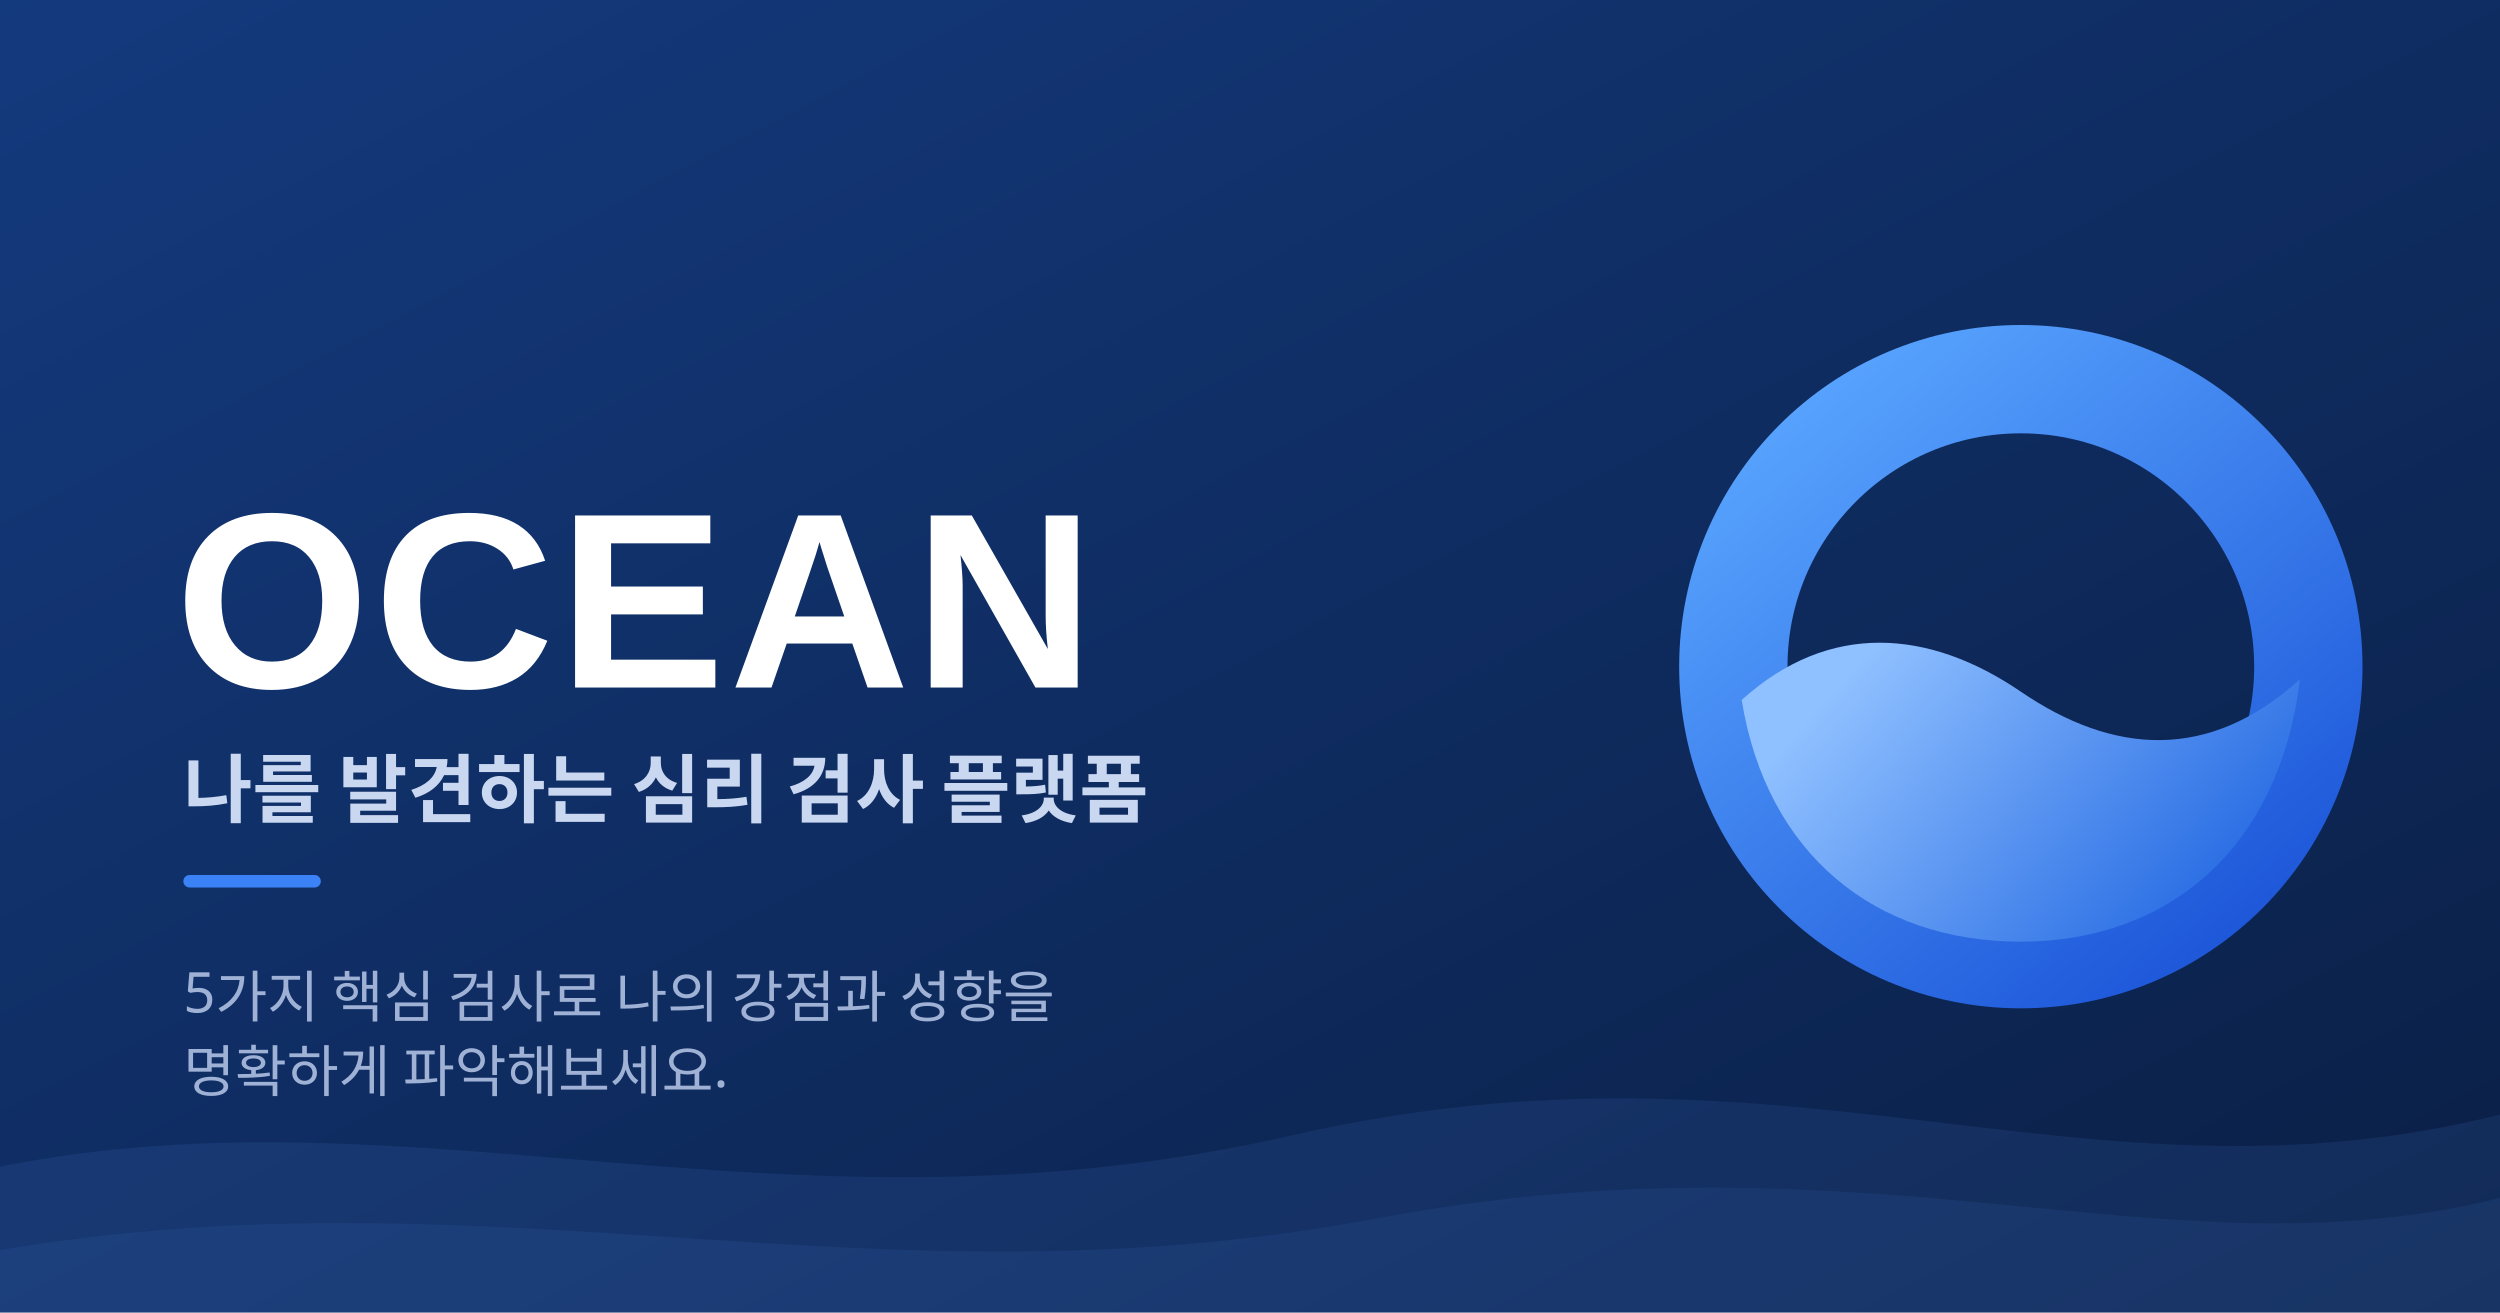
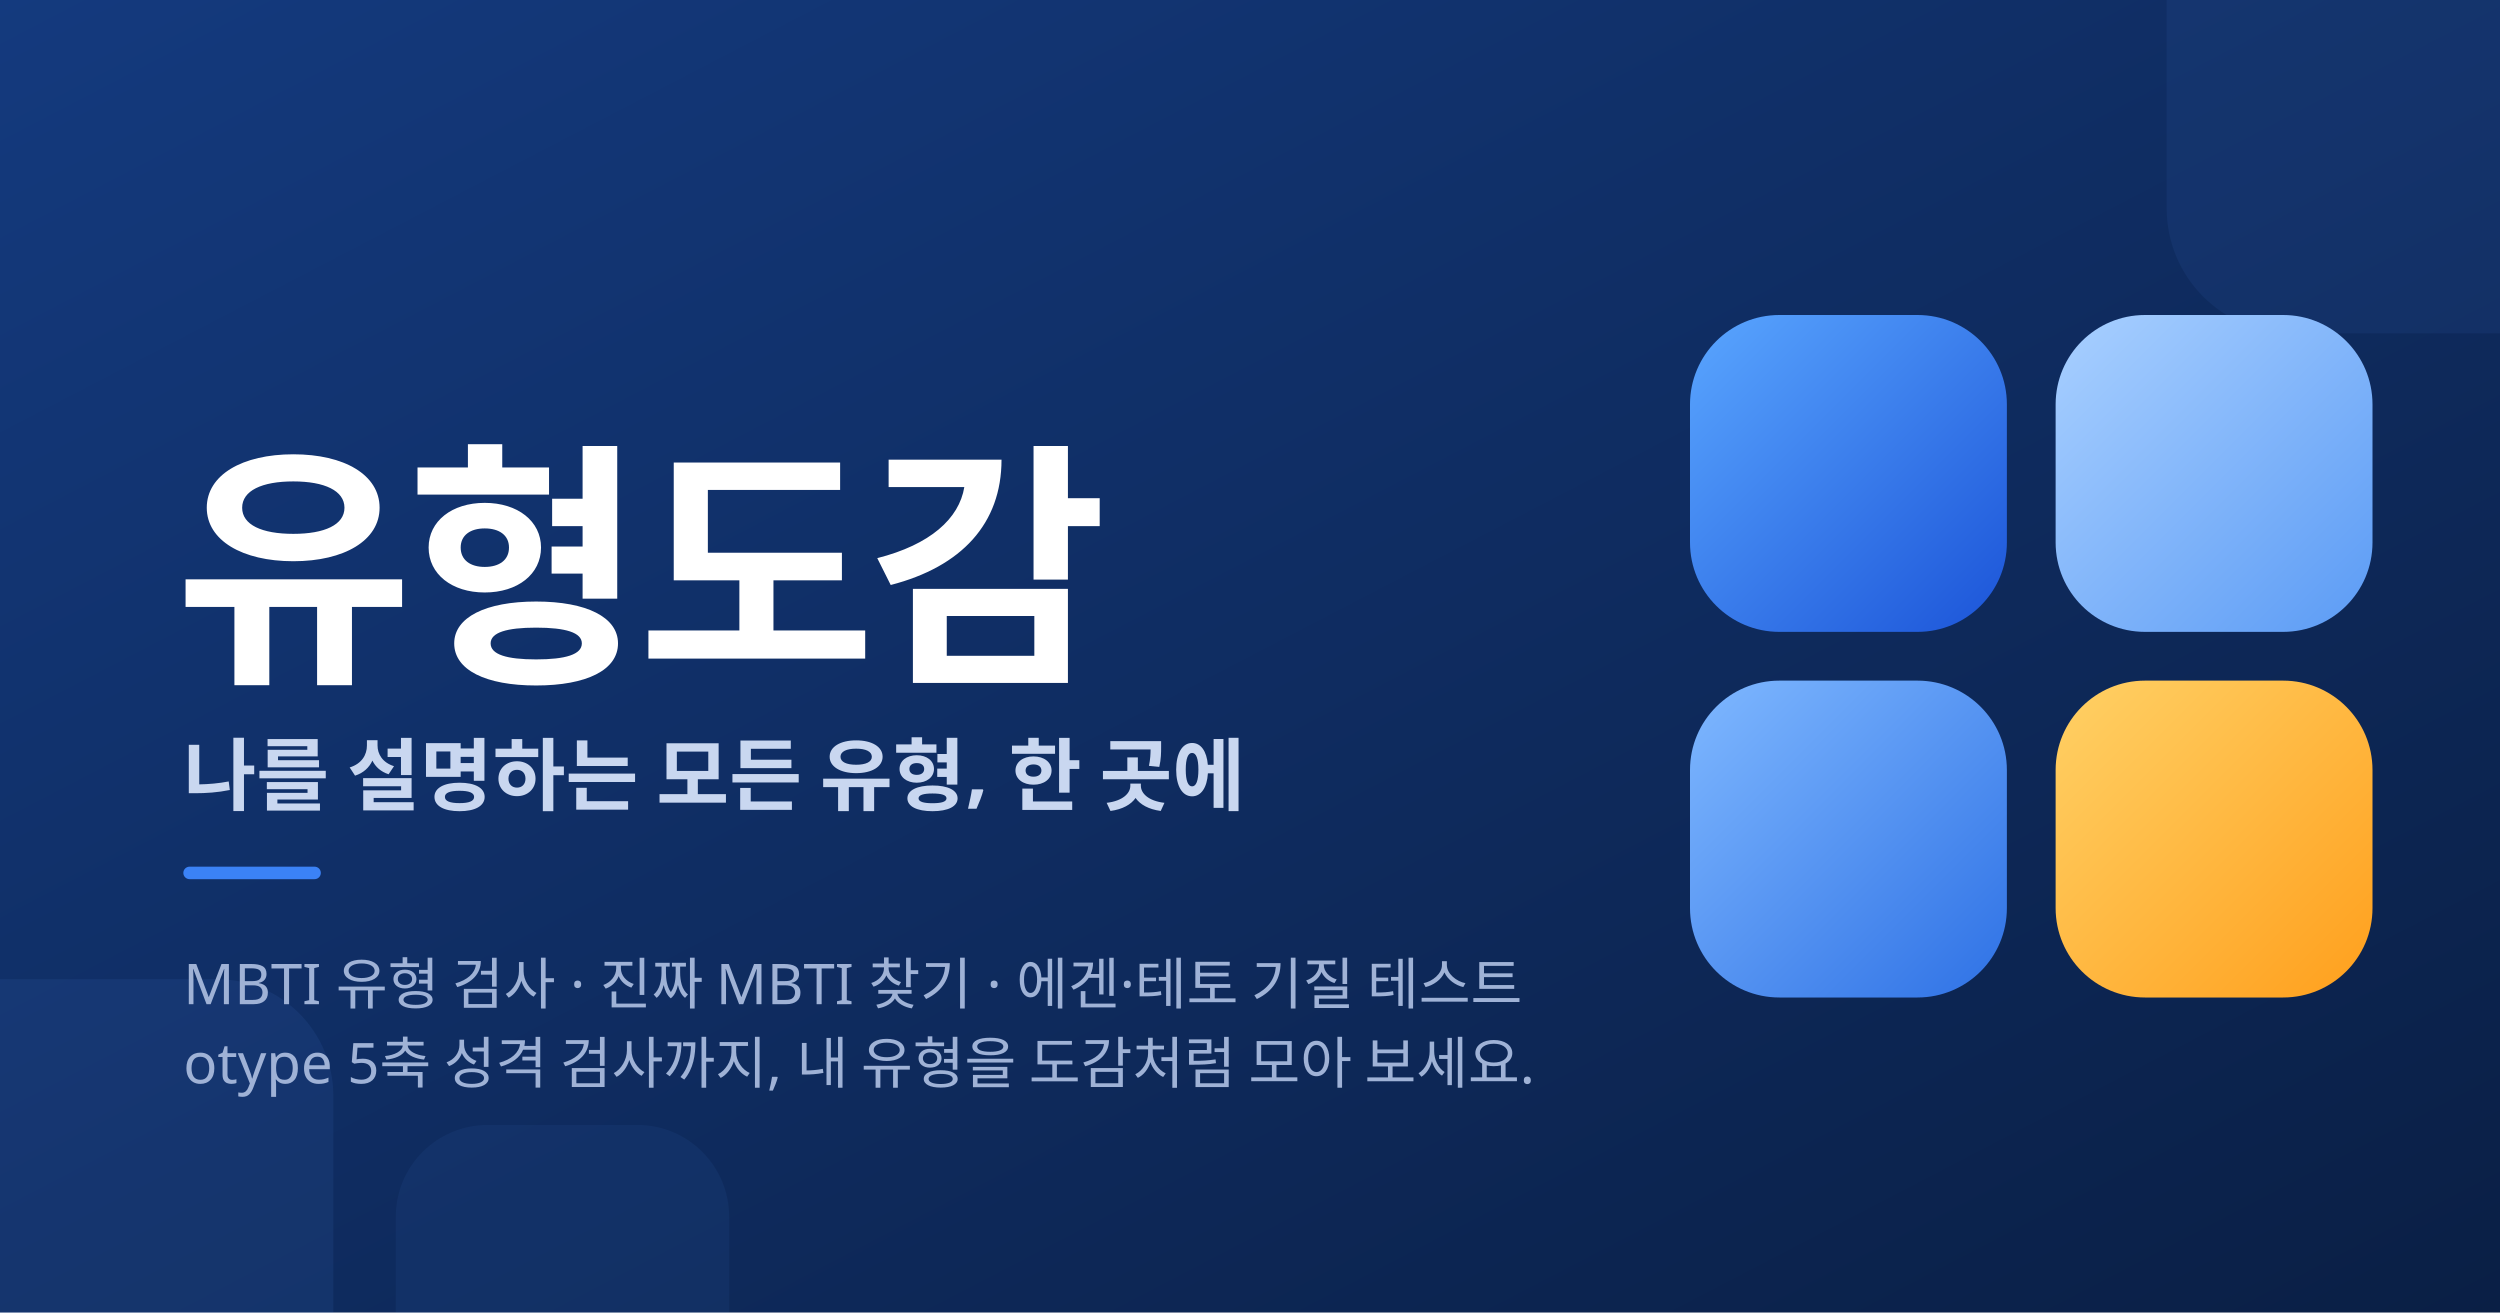
<svg xmlns="http://www.w3.org/2000/svg" width="1200" height="630" viewBox="0 0 1200 630">
  <defs>
    <linearGradient id="bg" x1="0" y1="0" x2="1" y2="1">
      <stop offset="0" stop-color="#143a7e" />
      <stop offset="1" stop-color="#0a1f45" />
    </linearGradient>
-     <linearGradient id="ringGrad" x1="22" y1="14" x2="78" y2="86" gradientUnits="userSpaceOnUse">
+     <linearGradient id="tileDeep" x1="0" y1="0" x2="1" y2="1">
      <stop offset="0" stop-color="#5AA6FF" />
      <stop offset="1" stop-color="#1B54D8" />
    </linearGradient>
-     <linearGradient id="waveGrad" x1="30" y1="50" x2="66" y2="82" gradientUnits="userSpaceOnUse">
-       <stop offset="0" stop-color="#8FC0FF" />
+     <linearGradient id="tileLight" x1="0" y1="0" x2="1" y2="1">
+       <stop offset="0" stop-color="#A9D0FF" />
+       <stop offset="1" stop-color="#5B9BF5" />
+     </linearGradient>
+     <linearGradient id="tileMid" x1="0" y1="0" x2="1" y2="1">
+       <stop offset="0" stop-color="#7FB8FF" />
      <stop offset="1" stop-color="#2E71E5" />
+     </linearGradient>
+     <linearGradient id="tileFound" x1="0" y1="0" x2="1" y2="1">
+       <stop offset="0" stop-color="#FFD166" />
+       <stop offset="1" stop-color="#FF9F1C" />
    </linearGradient>
  </defs>
  <rect width="1200" height="630" fill="url(#bg)" />
-   <path d="M0 560 C 200 520, 380 600, 620 545 C 860 490, 1000 585, 1200 535 L 1200 630 L 0 630 Z" fill="rgba(90,150,255,0.10)" />
-   <path d="M0 600 C 240 560, 420 630, 660 585 C 900 540, 1040 615, 1200 575 L 1200 630 L 0 630 Z" fill="rgba(90,150,255,0.08)" />
-   <text x="84" y="330" font-family="'Apple SD Gothic Neo', 'Helvetica Neue', Arial, sans-serif" font-size="120" font-weight="800" fill="#ffffff" letter-spacing="2">OCEAN</text>
-   <text x="88" y="392" font-family="'Apple SD Gothic Neo', sans-serif" font-size="36" font-weight="600" fill="#c9d7f0">나를 발견하는 심리 검사 플랫폼</text>
-   <rect x="88" y="420" width="66" height="6" rx="3" fill="#3b82f6" />
-   <text x="88" y="486" font-family="'Apple SD Gothic Neo', sans-serif" font-size="27" font-weight="500" fill="#9fb2d6">5가지 핵심 검사로 나의 강점과 성향을</text>
-   <text x="88" y="524" font-family="'Apple SD Gothic Neo', sans-serif" font-size="27" font-weight="500" fill="#9fb2d6">명확하게 파악해보세요.</text>
-   <g transform="translate(770,120) scale(4.0)">
-     <circle cx="50" cy="50" r="34.5" fill="none" stroke="url(#ringGrad)" stroke-width="13" stroke-linecap="round" />
-     <path d="M16.5 54 C 27 44.5, 39 45.5, 50 53 C 61 60.5, 72.5 61.5, 83.5 51.5 C 81 72, 67.5 83, 50 83 C 32.5 83, 19.5 72.5, 16.5 54 Z" fill="url(#waveGrad)" />
+   <rect x="-60" y="470" width="220" height="220" rx="56" fill="rgba(90,150,255,0.08)" />
+   <rect x="190" y="540" width="160" height="160" rx="44" fill="rgba(90,150,255,0.06)" />
+   <rect x="1040" y="-80" width="240" height="240" rx="60" fill="rgba(90,150,255,0.07)" />
+   <text x="84" y="318" font-family="'Apple SD Gothic Neo', 'Pretendard', 'Helvetica Neue', Arial, sans-serif" font-size="124" font-weight="800" fill="#ffffff" letter-spacing="-3">유형도감</text>
+   <text x="88" y="386" font-family="'Apple SD Gothic Neo', 'Pretendard', sans-serif" font-size="38" font-weight="600" fill="#c9d7f0">나를 설명하는 모든 유형, 한 곳에</text>
+   <rect x="88" y="416" width="66" height="6" rx="3" fill="#3b82f6" />
+   <text x="88" y="482" font-family="'Apple SD Gothic Neo', 'Pretendard', sans-serif" font-size="27" font-weight="500" fill="#9fb2d6">MBTI 유형 검사 · 진짜 MBTI 찾기 · 에겐·테토 기질 테스트</text>
+   <text x="88" y="520" font-family="'Apple SD Gothic Neo', 'Pretendard', sans-serif" font-size="27" font-weight="500" fill="#9fb2d6">otype 5축 성격 검사까지, 내 유형을 도감처럼 모아 보세요.</text>
+   <g transform="translate(780,120) scale(3.9)">
+     <rect x="8" y="8" width="39" height="39" rx="11" fill="url(#tileDeep)" />
+     <rect x="53" y="8" width="39" height="39" rx="11" fill="url(#tileLight)" />
+     <rect x="8" y="53" width="39" height="39" rx="11" fill="url(#tileMid)" />
+     <rect x="53" y="53" width="39" height="39" rx="11" fill="url(#tileFound)" />
  </g>
</svg>
